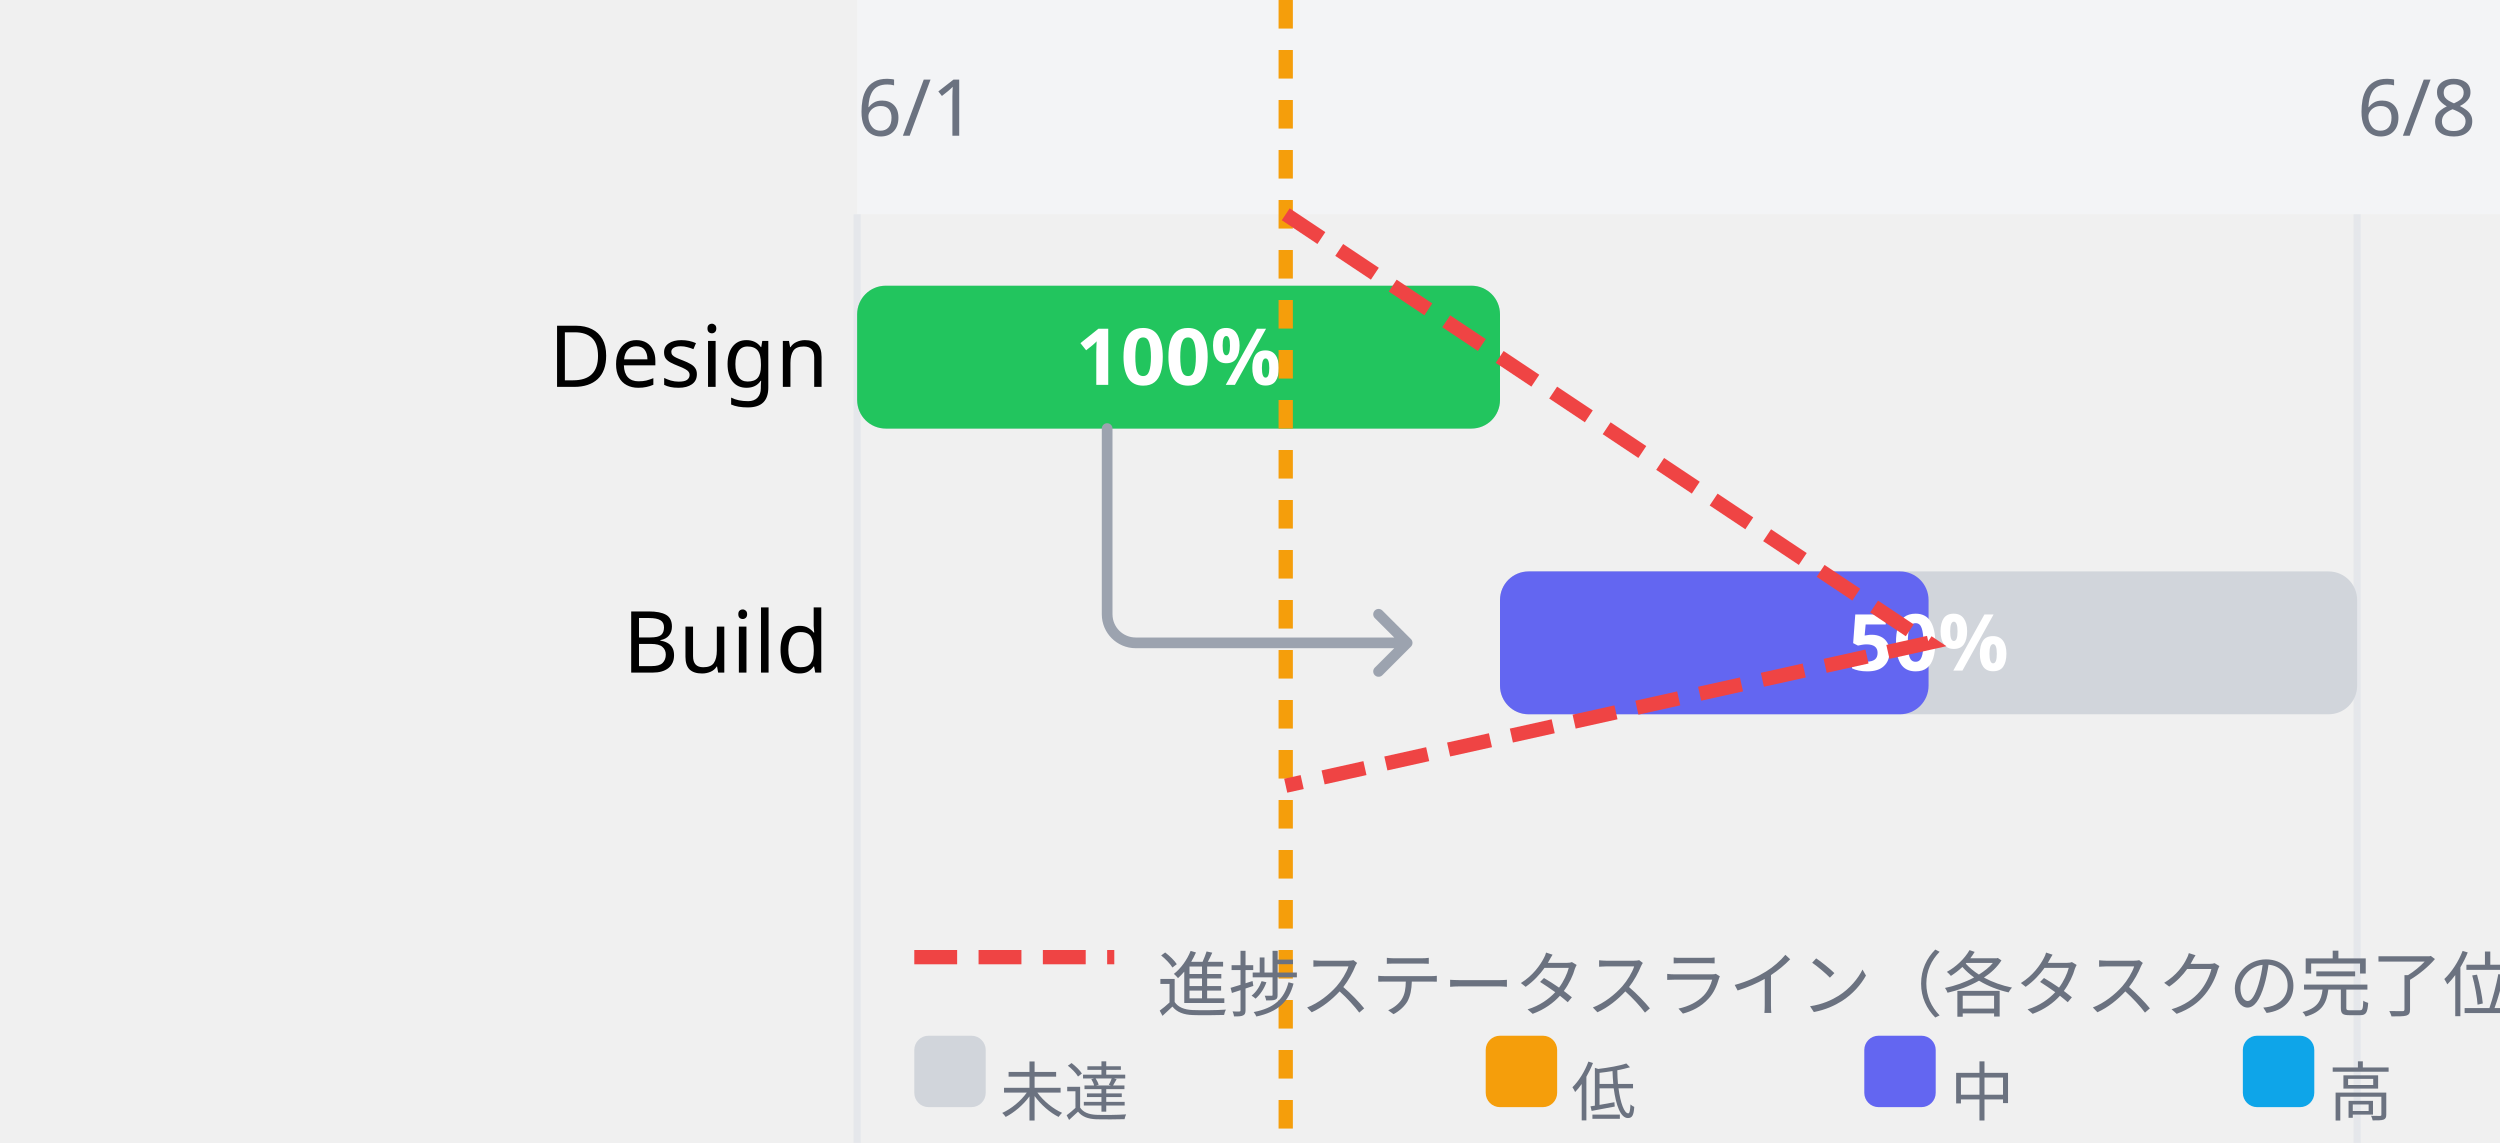
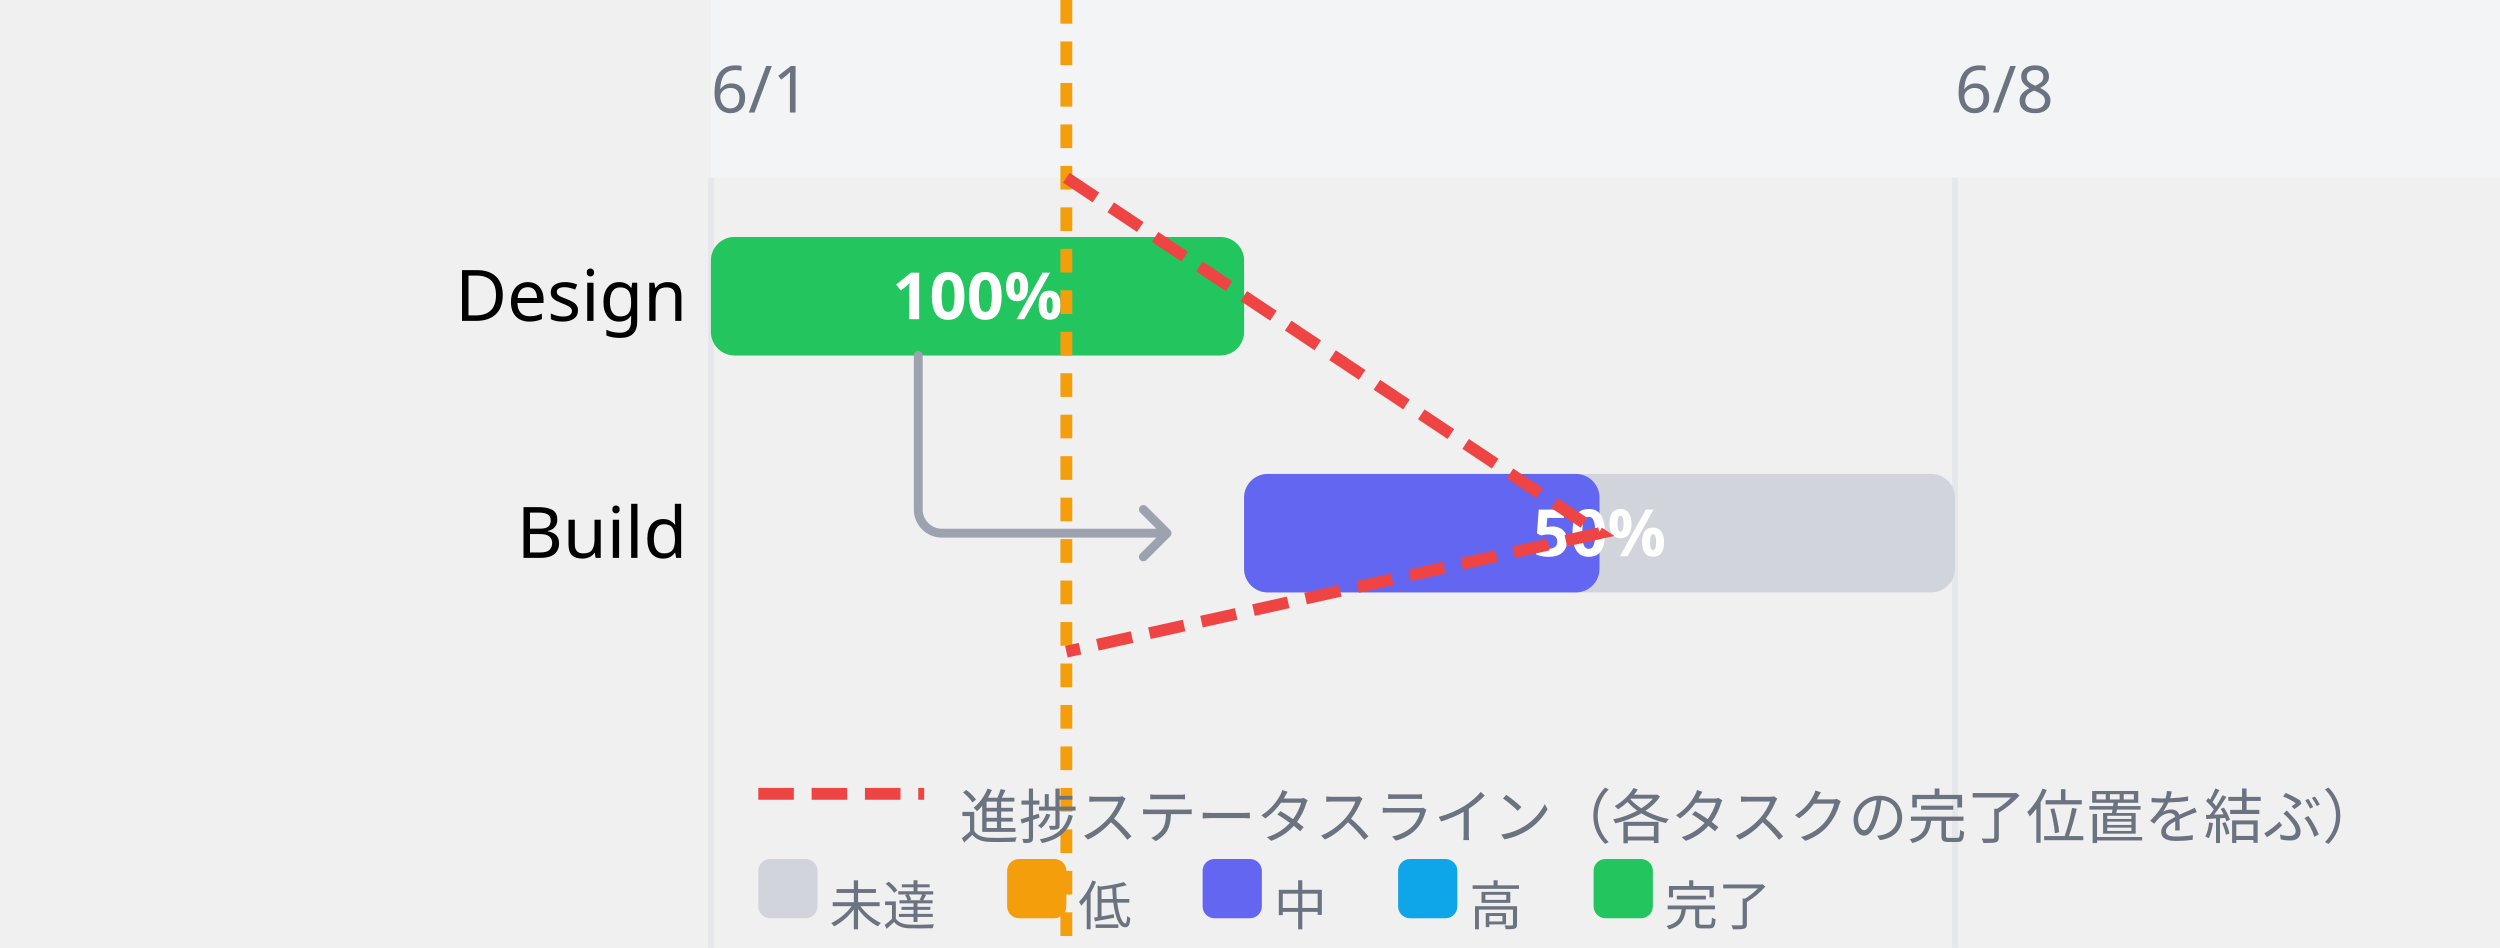
- <svg xmlns="http://www.w3.org/2000/svg" width="350" height="160" viewBox="0 0 350 160" role="img" aria-label="Gantt chart" font-family="sans-serif" font-size="12">
-   <rect x="120" y="0" width="230" height="30" fill="#f3f4f6" />
+ <svg xmlns="http://www.w3.org/2000/svg" width="422" height="160" viewBox="0 0 422 160" role="img" aria-label="Gantt chart" font-family="sans-serif" font-size="12">
+   <rect x="120" y="0" width="302" height="30" fill="#f3f4f6" />
  <line x1="120" y1="30" x2="120" y2="160" stroke="#e5e7eb" stroke-width="1" />
  <text x="120" y="19" fill="#6b7280" font-size="11">6/1</text>
  <line x1="330" y1="30" x2="330" y2="160" stroke="#e5e7eb" stroke-width="1" />
  <text x="330" y="19" fill="#6b7280" font-size="11">6/8</text>
  <g data-task-id="task-1">
    <rect class="bar-bg" x="120" y="40" width="90" height="20" rx="4" fill="#d1d5db" />
    <rect class="bar-progress bar-tier-done" x="120" y="40" width="90" height="20" rx="4" fill="#22c55e" />
    <text x="165" y="50" text-anchor="middle" fill="#ffffff" font-size="11" font-weight="600" dominant-baseline="middle">100%</text>
    <text x="116" y="50" text-anchor="end" dominant-baseline="middle">Design</text>
  </g>
  <g data-task-id="task-2">
    <rect class="bar-bg" x="210" y="80" width="120" height="20" rx="4" fill="#d1d5db" />
    <rect class="bar-progress bar-tier-mid" x="210" y="80" width="60" height="20" rx="4" fill="#6366f1" />
    <text x="270" y="90" text-anchor="middle" fill="#ffffff" font-size="11" font-weight="600" dominant-baseline="middle">50%</text>
    <text x="116" y="90" text-anchor="end" dominant-baseline="middle">Build</text>
  </g>
  <path d="M 155 60 V 86 a 4 4 0 0 0 4 4 L 197 90 m -4 -4 l 4 4 l -4 4" fill="none" stroke="#9ca3af" stroke-width="1.5" stroke-linecap="round" stroke-linejoin="round" />
  <line x1="180" y1="0" x2="180" y2="160" stroke="#f59e0b" stroke-width="2" stroke-dasharray="4,3" />
  <polyline class="progress-status-line" points="180,30 210,50 270,90 180,110" fill="none" stroke="#ef4444" stroke-width="2" stroke-dasharray="6,3" />
  <g class="progress-line-legend" aria-hidden="true">
    <line x1="128" y1="134" x2="156" y2="134" stroke="#ef4444" stroke-width="2" stroke-dasharray="6,3" />
    <text x="162" y="138" fill="#6b7280" font-size="10" dominant-baseline="middle">進捗ステータスライン（各タスクの完了位置を結ぶ）</text>
  </g>
  <g class="bar-tier-legend" aria-hidden="true">
    <rect x="128" y="145" width="10" height="10" rx="2" fill="#d1d5db" />
    <text x="140" y="153" fill="#6b7280" font-size="9" dominant-baseline="middle">未達</text>
-     <rect x="208" y="145" width="10" height="10" rx="2" fill="#f59e0b" />
-     <text x="220" y="153" fill="#6b7280" font-size="9" dominant-baseline="middle">低</text>
-     <rect x="261" y="145" width="10" height="10" rx="2" fill="#6366f1" />
-     <text x="273" y="153" fill="#6b7280" font-size="9" dominant-baseline="middle">中</text>
-     <rect x="314" y="145" width="10" height="10" rx="2" fill="#0ea5e9" />
-     <text x="326" y="153" fill="#6b7280" font-size="9" dominant-baseline="middle">高</text>
-     <rect x="367" y="145" width="10" height="10" rx="2" fill="#22c55e" />
-     <text x="379" y="153" fill="#6b7280" font-size="9" dominant-baseline="middle">完了</text>
+     <rect x="170" y="145" width="10" height="10" rx="2" fill="#f59e0b" />
+     <text x="182" y="153" fill="#6b7280" font-size="9" dominant-baseline="middle">低</text>
+     <rect x="203" y="145" width="10" height="10" rx="2" fill="#6366f1" />
+     <text x="215" y="153" fill="#6b7280" font-size="9" dominant-baseline="middle">中</text>
+     <rect x="236" y="145" width="10" height="10" rx="2" fill="#0ea5e9" />
+     <text x="248" y="153" fill="#6b7280" font-size="9" dominant-baseline="middle">高</text>
+     <rect x="269" y="145" width="10" height="10" rx="2" fill="#22c55e" />
+     <text x="281" y="153" fill="#6b7280" font-size="9" dominant-baseline="middle">完了</text>
  </g>
</svg>
